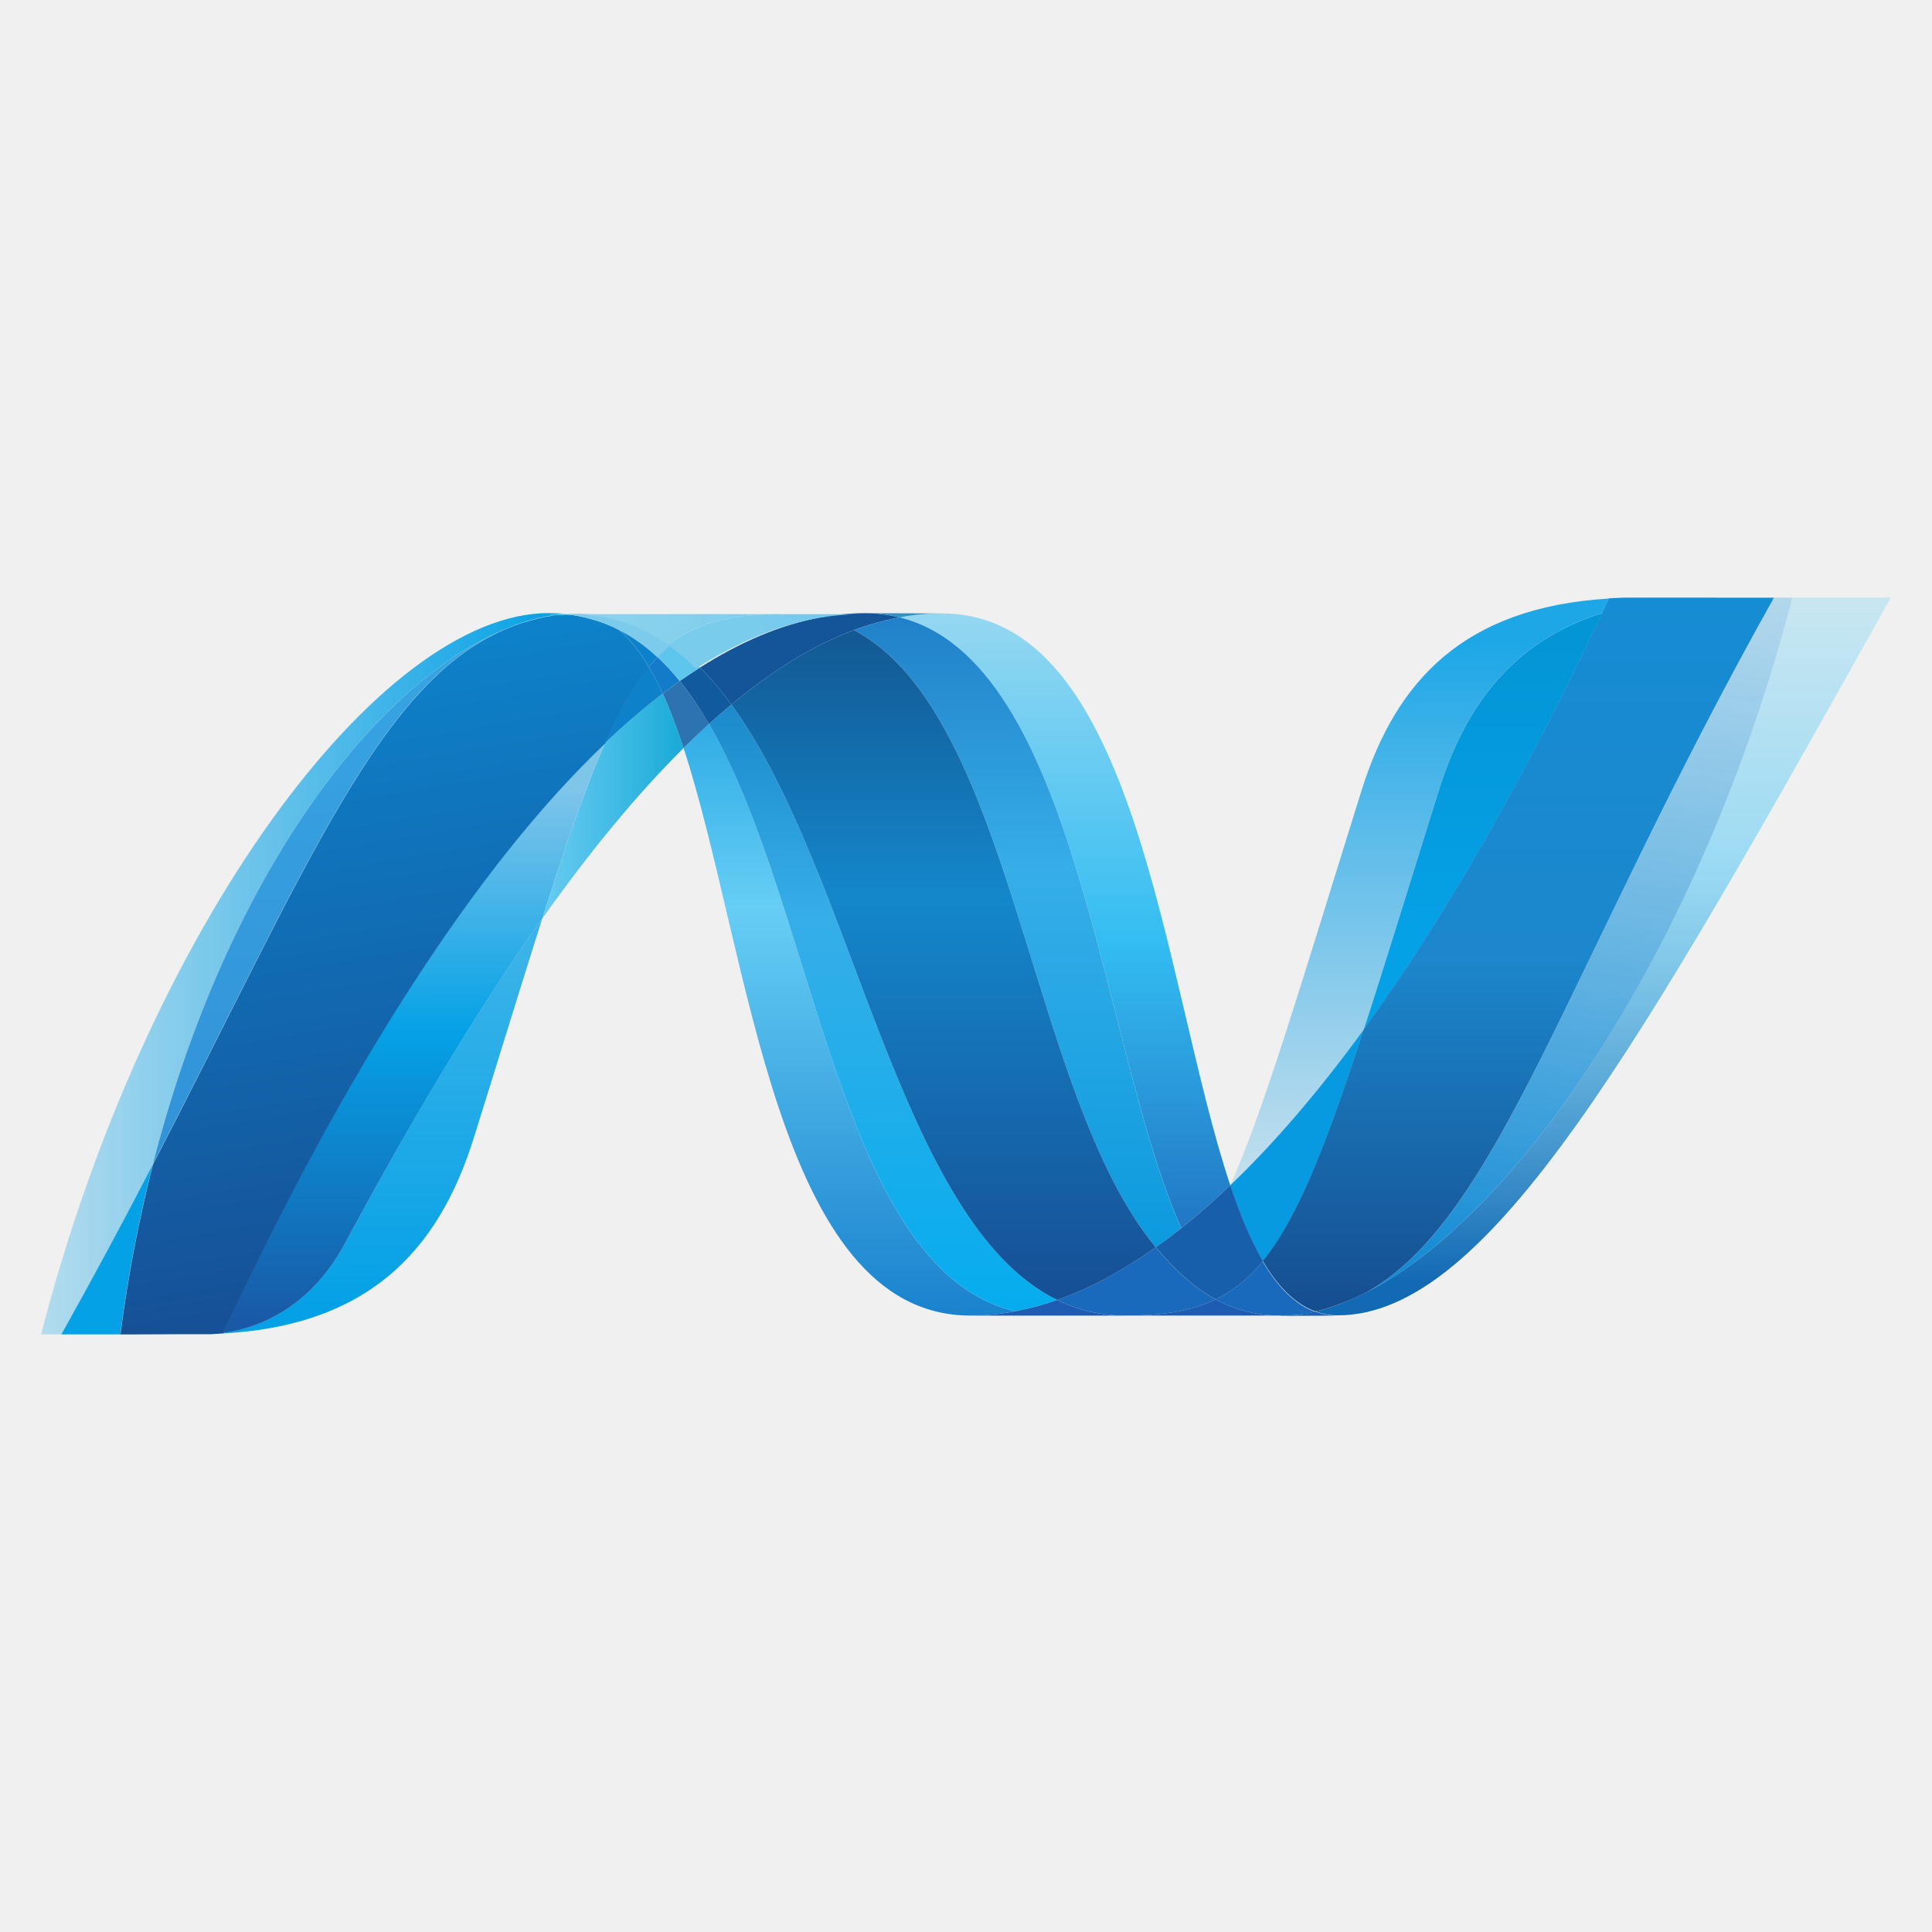
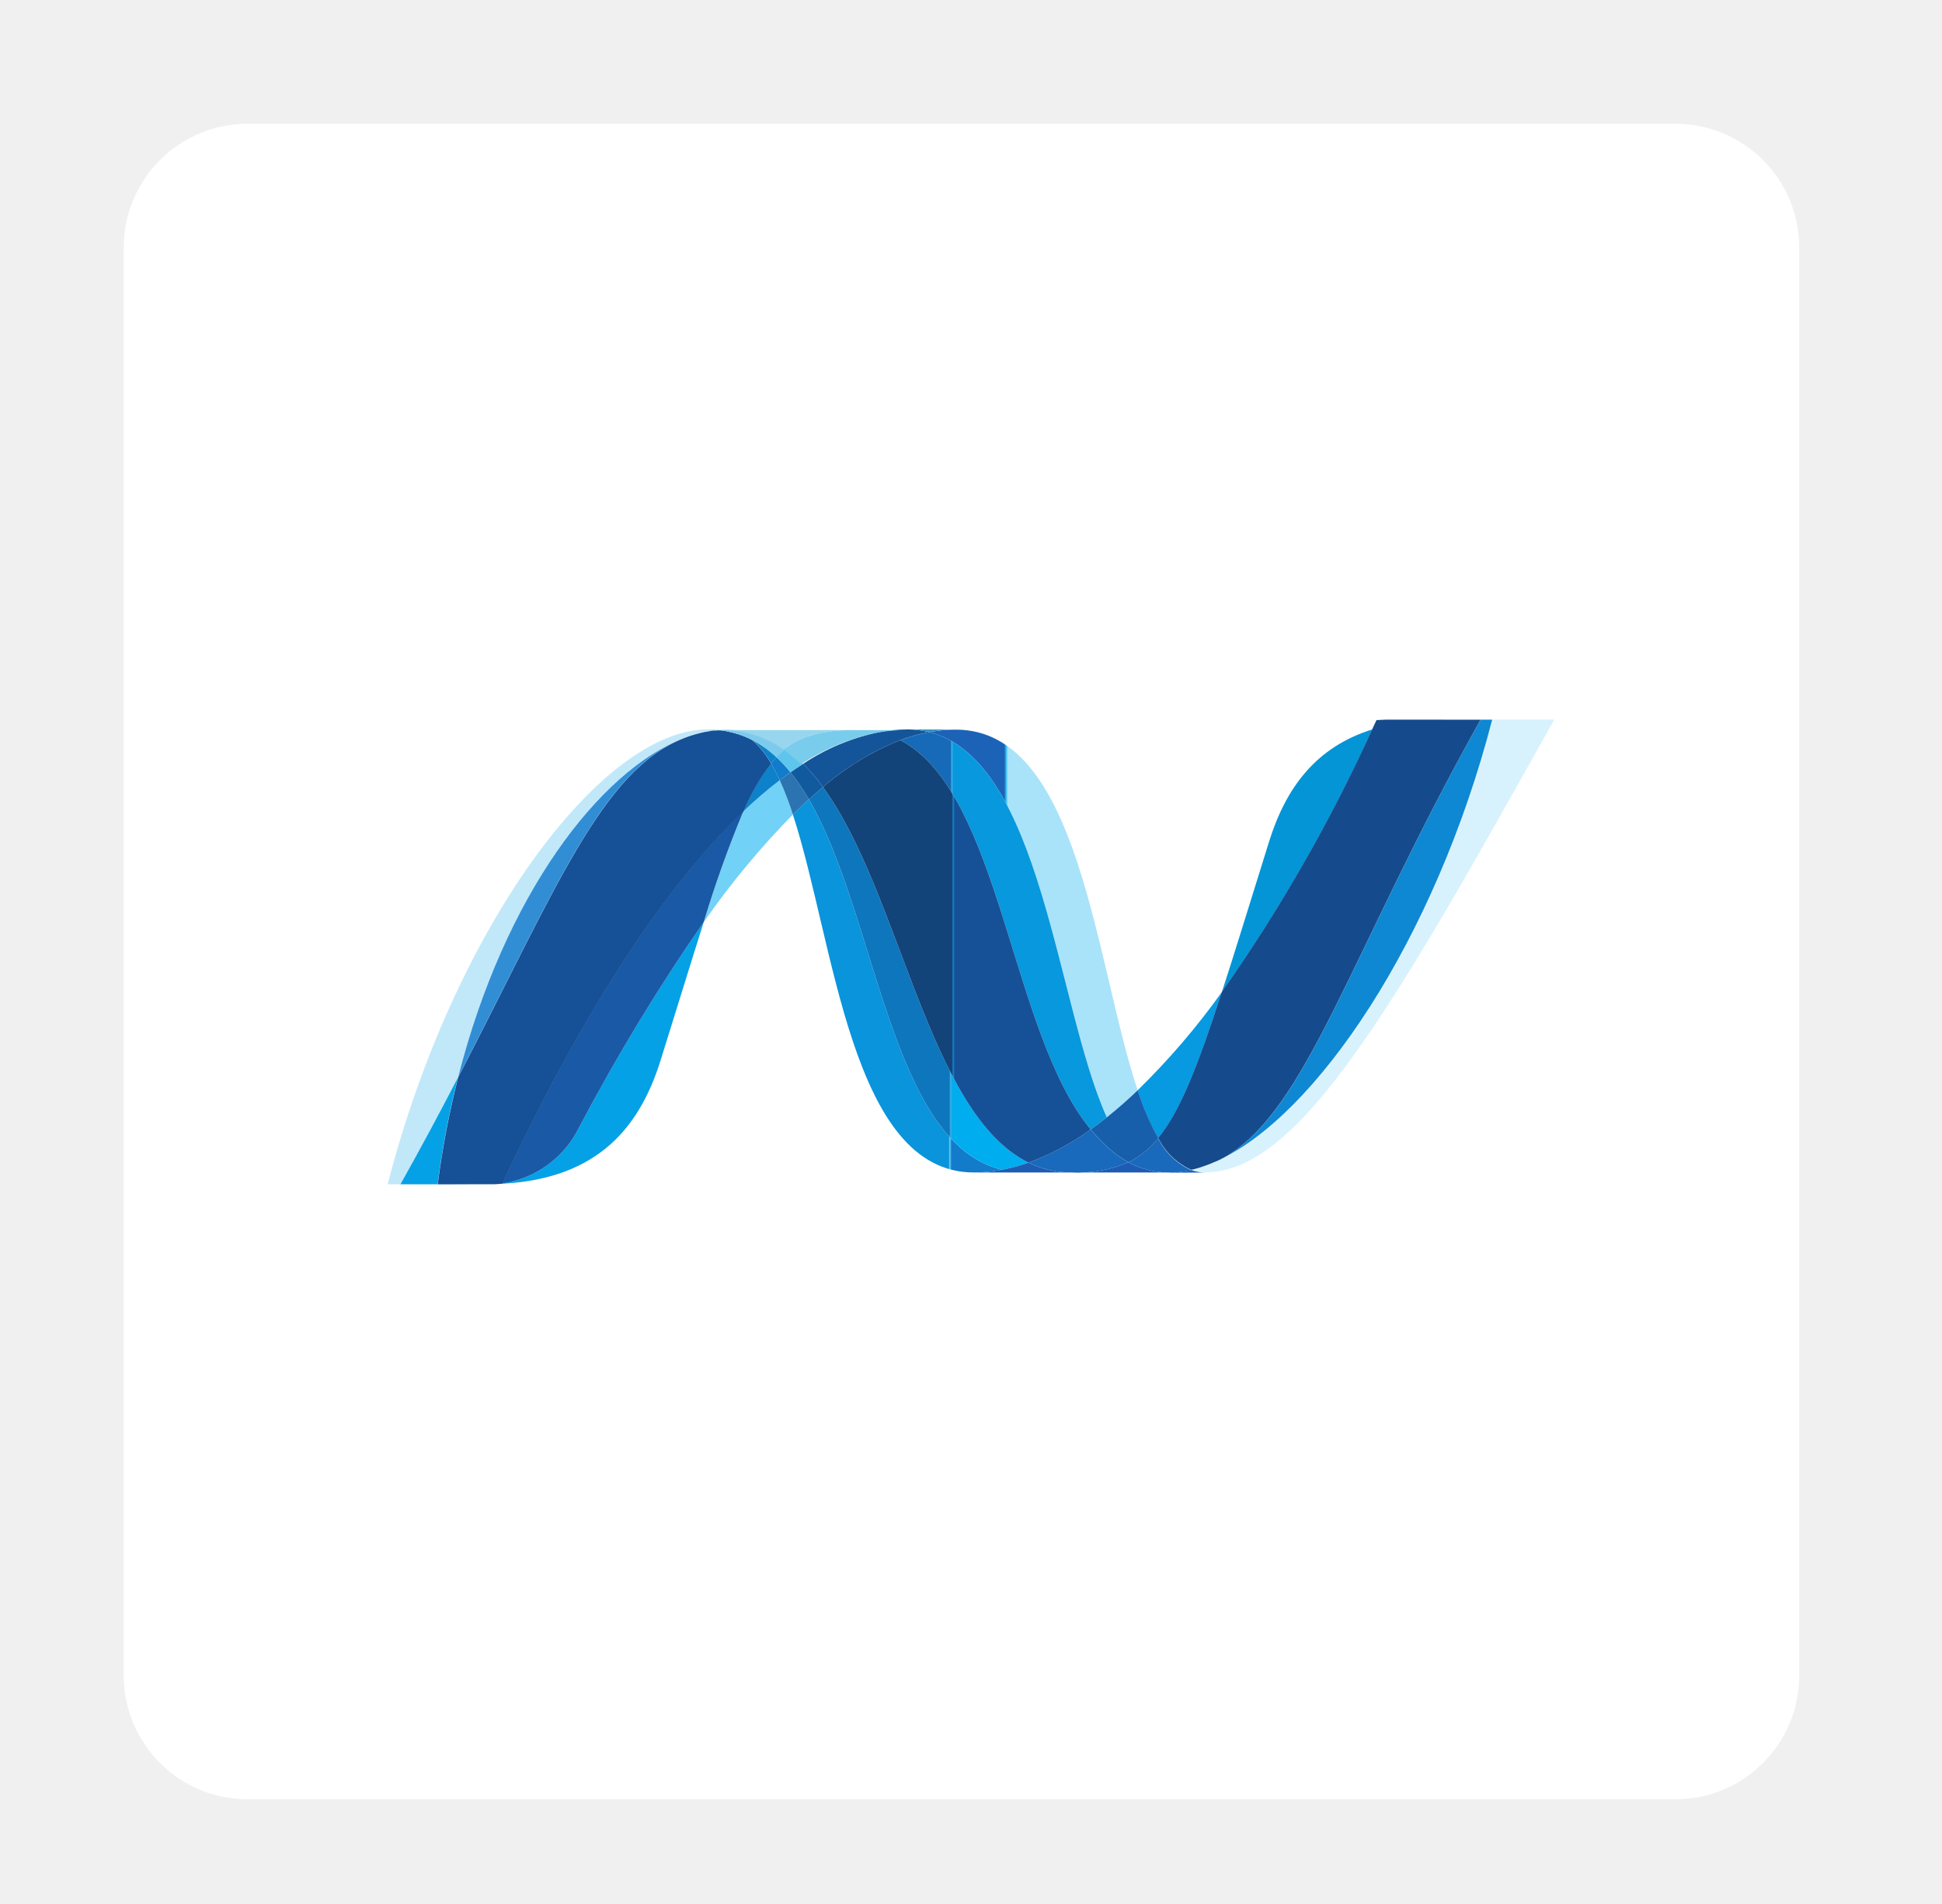
- <svg xmlns="http://www.w3.org/2000/svg" viewBox="0 0 128 128">
-   <linearGradient id="dot-net-original-a" gradientUnits="userSpaceOnUse" x1="61.631" y1="563.347" x2="62.022" y2="563.347" gradientTransform="matrix(0 149.735 149.735 0 -84296.266 -9188.014)">
-     <stop offset="0" stop-color="#0994DC" />
-     <stop offset=".35" stop-color="#66CEF5" />
-     <stop offset=".35" stop-color="#66CEF5" />
-     <stop offset=".846" stop-color="#127BCA" />
-     <stop offset=".846" stop-color="#127BCA" />
-     <stop offset="1" stop-color="#127BCA" />
-   </linearGradient>
-   <path fill="url(#dot-net-original-a)" d="M45.288 49.559c4.417 13.507 6.09 37.601 19.006 37.601.982 0 1.977-.096 2.974-.286-11.74-2.737-13.132-26.569-20.297-38.912a61.601 61.601 0 00-1.683 1.597" />
-   <linearGradient id="dot-net-original-b" gradientUnits="userSpaceOnUse" x1="61.705" y1="563.34" x2="62.095" y2="563.34" gradientTransform="matrix(0 153.551 153.551 0 -86442.719 -9435.969)">
-     <stop offset="0" stop-color="#0E76BC" />
-     <stop offset=".36" stop-color="#36AEE8" />
-     <stop offset=".36" stop-color="#36AEE8" />
-     <stop offset=".846" stop-color="#00ADEF" />
-     <stop offset=".846" stop-color="#00ADEF" />
-     <stop offset="1" stop-color="#00ADEF" />
-   </linearGradient>
-   <path fill="url(#dot-net-original-b)" d="M46.971 47.962c7.165 12.342 8.557 36.174 20.297 38.912a18.621 18.621 0 002.773-.749C59.502 80.961 56.59 57.819 48.453 46.678c-.492.41-.987.839-1.482 1.284" />
-   <path fill="#14559A" d="M57.294 40.623c-.98 0-1.977.096-2.977.286-2.612.493-5.268 1.618-7.944 3.321.73.722 1.427 1.547 2.081 2.448 2.723-2.259 5.427-3.928 8.12-4.932a18.177 18.177 0 013.029-.842 9.393 9.393 0 00-2.309-.281" />
-   <linearGradient id="dot-net-original-c" gradientUnits="userSpaceOnUse" x1="67.486" y1="564.985" x2="67.876" y2="564.985" gradientTransform="matrix(0 -122.178 -122.178 0 69099.289 8331.043)">
-     <stop offset="0" stop-color="#1C63B7" />
-     <stop offset=".5" stop-color="#33BDF2" />
-     <stop offset="1" stop-color="#33BDF2" stop-opacity=".42" />
-   </linearGradient>
-   <path fill="url(#dot-net-original-c)" d="M78.268 81.366a47.16 47.16 0 003.24-2.84c-4.488-13.443-6.095-37.883-19.101-37.883-.93 0-1.868.087-2.804.26C71.45 43.85 72.968 69.625 78.268 81.366" />
-   <path fill="#3092C4" d="M59.604 40.904a9.355 9.355 0 00-2.311-.282l5.114.019c-.929 0-1.867.086-2.803.263" />
-   <path fill="#1969BC" d="M78.04 84.221a19.441 19.441 0 01-1.466-1.584c-2.188 1.549-4.368 2.724-6.533 3.489.771.376 1.578.656 2.436.829.664.136 1.353.206 2.075.206 2.431 0 4.353-.288 5.987-1.072-.9-.488-1.726-1.118-2.499-1.868" />
-   <linearGradient id="dot-net-original-d" gradientUnits="userSpaceOnUse" x1="61.852" y1="563.281" x2="62.243" y2="563.281" gradientTransform="matrix(0 159.425 159.425 0 -89733.742 -9828.116)">
-     <stop offset="0" stop-color="#166AB8" />
-     <stop offset=".4" stop-color="#36AEE8" />
-     <stop offset=".4" stop-color="#36AEE8" />
-     <stop offset=".846" stop-color="#0798DD" />
-     <stop offset=".846" stop-color="#0798DD" />
-     <stop offset="1" stop-color="#0798DD" />
-   </linearGradient>
-   <path fill="url(#dot-net-original-d)" d="M56.573 41.748c10.611 5.55 11.534 30.684 20.001 40.889.568-.4 1.13-.824 1.691-1.271-5.3-11.741-6.815-37.519-18.66-40.463-1.011.189-2.02.469-3.032.845" />
-   <linearGradient id="dot-net-original-e" gradientUnits="userSpaceOnUse" x1="61.975" y1="563.367" x2="62.366" y2="563.367" gradientTransform="matrix(0 169.528 169.528 0 -95443.742 -10473.372)">
-     <stop offset="0" stop-color="#124379" />
-     <stop offset=".39" stop-color="#1487CB" />
-     <stop offset=".39" stop-color="#1487CB" />
-     <stop offset=".78" stop-color="#165197" />
-     <stop offset=".78" stop-color="#165197" />
-     <stop offset="1" stop-color="#165197" />
-   </linearGradient>
-   <path fill="url(#dot-net-original-e)" d="M48.453 46.678c8.137 11.141 11.049 34.284 21.588 39.448 2.166-.765 4.346-1.939 6.533-3.489-8.467-10.205-9.39-35.338-20.001-40.889-2.693 1.002-5.397 2.671-8.12 4.93" />
-   <linearGradient id="dot-net-original-f" gradientUnits="userSpaceOnUse" x1="1006.454" y1="-1412.08" x2="1008.771" y2="-1412.08" gradientTransform="matrix(4.038 0 0 -4.038 -4028.633 -5649.283)">
-     <stop offset="0" stop-color="#33BDF2" stop-opacity=".698" />
-     <stop offset="1" stop-color="#1DACD8" />
-   </linearGradient>
-   <path fill="url(#dot-net-original-f)" d="M40.083 49.234c-1.275 2.883-2.578 6.674-4.152 11.621 3.131-4.413 6.253-8.214 9.357-11.295a33.873 33.873 0 00-1.382-3.606 46.113 46.113 0 00-3.823 3.28" />
-   <path fill="#2B74B1" d="M45.037 45.121c-.374.268-.751.542-1.13.832.495 1.08.953 2.292 1.38 3.607a66.502 66.502 0 011.684-1.597 22.346 22.346 0 00-1.934-2.842" />
-   <path fill="#125A9E" d="M46.373 44.229c-.445.282-.888.58-1.337.891.695.855 1.333 1.81 1.936 2.844.495-.448.989-.879 1.482-1.287-.654-.9-1.35-1.726-2.081-2.448" />
-   <linearGradient id="dot-net-original-g" gradientUnits="userSpaceOnUse" x1="67.564" y1="565.48" x2="67.954" y2="565.48" gradientTransform="matrix(0 -119.018 -119.018 0 67408.578 8125.832)">
-     <stop offset="0" stop-color="#136AB4" />
-     <stop offset=".6" stop-color="#59CAF5" stop-opacity=".549" />
-     <stop offset="1" stop-color="#59CAF5" stop-opacity=".235" />
-   </linearGradient>
-   <path fill="url(#dot-net-original-g)" d="M118.751 39.594c-6.001 23.144-18.536 41.734-29.044 46.42h-.021l-.567.243-.069.027-.161.062-.072.03-.263.093-.108.038-.131.043-.126.044-.112.038-.224.068-.096.025-.151.041-.103.028-.165.043-.201.044c.475.175.97.264 1.503.264 9.965 0 20.013-17.858 36.638-47.556h-6.528l.001.005z" />
-   <linearGradient id="dot-net-original-h" gradientUnits="userSpaceOnUse" x1="998.231" y1="-1414.829" x2="1006.826" y2="-1414.829" gradientTransform="matrix(4.038 0 0 -4.038 -4028.633 -5649.283)">
-     <stop offset="0" stop-color="#05A1E6" stop-opacity=".247" />
-     <stop offset="1" stop-color="#05A1E6" />
-   </linearGradient>
-   <path fill="url(#dot-net-original-h)" d="M33.766 41.563l.019-.016.023-.015h.013l.161-.062.032-.016.042-.017.173-.062h.009l.383-.134.057-.015.164-.049.075-.024.165-.049.063-.017.548-.142.075-.017.16-.031.078-.024.161-.03h.038l.333-.062h.066l.154-.027.087-.015.147-.022.081-.016.358-.032a11.467 11.467 0 00-1.061-.054c-11.223 0-26.685 20.822-33.649 47.788h1.343a390.312 390.312 0 006.062-11.266c4.879-19.1 14.814-32.126 23.64-35.577" />
-   <path fill="#0D82CA" d="M40.083 49.234a46.488 46.488 0 013.823-3.281 17.961 17.961 0 00-.911-1.761c-1.026 1.246-1.964 2.89-2.912 5.042" />
-   <path fill="#0D82CA" d="M41.005 41.72c.733.614 1.39 1.46 1.99 2.473.189-.232.381-.447.58-.649a11.263 11.263 0 00-2.712-1.897l.12.057.022.016" />
-   <linearGradient id="dot-net-original-i" gradientUnits="userSpaceOnUse" x1="67.491" y1="564.359" x2="67.881" y2="564.359" gradientTransform="matrix(0 -121.865 -121.865 0 68797.742 8310.488)">
-     <stop offset="0" stop-color="#318ED5" />
-     <stop offset="1" stop-color="#38A7E4" />
-   </linearGradient>
-   <path fill="url(#dot-net-original-i)" d="M10.127 77.138c10.233-19.719 15.081-32.199 23.64-35.577-8.825 3.454-18.762 16.479-23.64 35.577" />
-   <path fill="#127BCA" d="M43.574 43.544c-.199.204-.389.417-.58.649.322.538.621 1.124.913 1.76.378-.29.756-.563 1.129-.832a15.351 15.351 0 00-1.462-1.577" />
-   <linearGradient id="dot-net-original-j" gradientUnits="userSpaceOnUse" x1="67.593" y1="564.41" x2="67.984" y2="564.41" gradientTransform="matrix(0 -118.46 -118.46 0 66884.703 8093.017)">
-     <stop offset="0" stop-color="#05A1E6" />
-     <stop offset="1" stop-color="#05A1E6" stop-opacity=".549" />
-   </linearGradient>
-   <path fill="url(#dot-net-original-j)" d="M14.773 88.315l-.186.022h-.035l-.158.016h-.026l-.376.025h-.039c10.356-.29 15.091-5.475 17.44-12.997 1.785-5.701 3.252-10.505 4.537-14.535-4.338 6.106-8.696 13.384-13.077 21.539-2.112 3.93-5.325 5.572-8.08 5.922" />
-   <linearGradient id="dot-net-original-k" gradientUnits="userSpaceOnUse" x1="68.291" y1="564.525" x2="68.682" y2="564.525" gradientTransform="matrix(0 -100.1 -100.1 0 56536.551 6924.301)">
-     <stop offset="0" stop-color="#1959A6" />
-     <stop offset=".5" stop-color="#05A1E6" />
-     <stop offset=".5" stop-color="#05A1E6" />
-     <stop offset=".918" stop-color="#7EC5EA" />
-     <stop offset="1" stop-color="#7EC5EA" />
-   </linearGradient>
-   <path fill="url(#dot-net-original-k)" d="M14.773 88.311c2.755-.351 5.968-1.991 8.08-5.923 4.381-8.151 8.741-15.431 13.075-21.538 1.577-4.949 2.878-8.737 4.154-11.621-8.639 8.223-17.311 21.896-25.31 39.077" />
-   <path fill="#05A1E6" d="M10.127 77.139a388.004 388.004 0 01-6.063 11.266h3.904a95.502 95.502 0 012.158-11.264" />
-   <linearGradient id="dot-net-original-l" gradientUnits="userSpaceOnUse" x1="67.892" y1="563.82" x2="68.282" y2="563.82" gradientTransform="scale(-110.211 110.211) rotate(-80 -301.688 322.91)">
-     <stop offset="0" stop-color="#165096" />
-     <stop offset="1" stop-color="#0D82CA" />
-   </linearGradient>
-   <path fill="url(#dot-net-original-l)" d="M37.073 40.709l-.083.016-.146.021-.086.015-.154.027-.066.016-.333.058h-.038l-.162.032-.081.022-.157.031-.074.018-.549.142-.063.018-.166.049-.075.021-.163.049-.06.016-.381.134-.173.06-.072.03-.161.06-.054.026c-8.558 3.377-13.406 15.857-23.639 35.576A94.655 94.655 0 007.979 88.41h.547l3.755-.016h1.723l.375-.025h.024l.158-.016h.037l.186-.022c8-17.182 16.672-30.854 25.31-39.077.95-2.152 1.887-3.796 2.911-5.04-.6-1.013-1.256-1.861-1.988-2.476l-.021-.016-.122-.059-.121-.061-.117-.057-.139-.058-.108-.047-.227-.095-.097-.036-.169-.068-.091-.03-.235-.081h-.019l-.272-.077-.061-.019-.229-.064-.053-.015a7.851 7.851 0 00-.569-.125l-.059-.016-.247-.04-.049-.015-.292-.039h-.051l-.226-.025-.358.033" />
-   <linearGradient id="dot-net-original-m" gradientUnits="userSpaceOnUse" x1="70.847" y1="566.882" x2="71.237" y2="566.882" gradientTransform="matrix(0 -56.721 -56.721 0 32252.127 4080.282)">
-     <stop offset="0" stop-color="#05A1E6" />
-     <stop offset=".874" stop-color="#0495D6" />
-     <stop offset="1" stop-color="#0495D6" />
-   </linearGradient>
-   <path fill="url(#dot-net-original-m)" d="M95.311 52.407c-1.97 6.307-3.563 11.51-4.952 15.791 5.403-7.435 10.725-16.787 15.792-27.579-5.913 1.857-9.065 6.107-10.84 11.788" />
-   <linearGradient id="dot-net-original-n" gradientUnits="userSpaceOnUse" x1="61.634" y1="562.213" x2="62.024" y2="562.213" gradientTransform="scale(-132.813 132.813) rotate(80 365.248 244.034)">
-     <stop offset="0" stop-color="#38A7E4" stop-opacity=".329" />
-     <stop offset=".962" stop-color="#0E88D3" />
-     <stop offset=".962" stop-color="#0E88D3" />
-     <stop offset="1" stop-color="#0E88D3" />
-   </linearGradient>
-   <path fill="url(#dot-net-original-n)" d="M90.53 85.621c-.275.14-.552.273-.823.394 10.508-4.687 23.044-23.277 29.044-46.421h-1.216c-13.788 24.631-18.222 41.12-27.005 46.027" />
-   <path fill="#079AE1" d="M83.668 83.552c2.287-2.791 4.148-7.535 6.691-15.354-2.933 4.029-5.885 7.492-8.84 10.316l-.015.025c.645 1.931 1.352 3.636 2.158 5.012" />
-   <path fill="#1969BC" d="M83.668 83.552c-.778.95-1.603 1.673-2.519 2.209-.2.117-.404.227-.61.327a8.839 8.839 0 003.206 1.011l.524.046h.031l.252.016h.855l.097-.016.189-.016h.092l.205-.022h.017l.063-.015.219-.034h.064l.246-.041h.04l.491-.104c-1.357-.496-2.492-1.667-3.469-3.334" />
-   <path fill="#1E5CB3" d="M64.295 87.161c.982 0 1.976-.096 2.973-.288a18.309 18.309 0 002.773-.747c.771.376 1.579.656 2.435.831.664.135 1.354.205 2.077.205H64.295zM74.553 87.161c2.429 0 4.353-.288 5.986-1.073a8.84 8.84 0 003.206 1.012l.524.045h.031l.252.016h.302-10.301z" />
-   <path fill="#1D60B5" d="M84.854 87.161h.561l.097-.016.191-.016h.092l.204-.022h.017l.062-.016.219-.033.067-.015.247-.04h.039l.491-.104c.475.175.97.264 1.503.264l-3.788.016-.002-.018z" />
-   <path fill="#175FAB" d="M81.511 78.54v-.016a47.16 47.16 0 01-3.24 2.84 36.81 36.81 0 01-1.693 1.271c.476.568.959 1.1 1.468 1.585.772.749 1.597 1.38 2.498 1.867.205-.101.41-.211.609-.327.918-.536 1.741-1.26 2.52-2.209-.806-1.376-1.513-3.082-2.157-5.012" />
-   <linearGradient id="dot-net-original-o" gradientUnits="userSpaceOnUse" x1="61.149" y1="562.654" x2="61.539" y2="562.654" gradientTransform="matrix(0 123.742 123.742 0 -69523.625 -7527.189)">
-     <stop offset="0" stop-color="#168CD4" />
-     <stop offset=".5" stop-color="#1C87CC" />
-     <stop offset="1" stop-color="#154B8D" />
-   </linearGradient>
-   <path fill="url(#dot-net-original-o)" d="M113.685 39.594h-6.121l-.97.047-.451.966c-5.068 10.793-10.388 20.145-15.791 27.58-2.54 7.818-4.404 12.563-6.69 15.353.977 1.668 2.114 2.84 3.466 3.337l.106-.023h.022l.075-.016.17-.042.101-.029.151-.039.094-.027.226-.068.112-.038.126-.046.13-.041.106-.04.264-.093.073-.027.162-.063.068-.025.568-.243h.02c.271-.119.547-.254.821-.394 8.785-4.908 13.22-21.396 27.008-46.026h-3.851l.005-.003z" />
-   <path fill="#7DCBEC" d="M37.433 40.677l.063.016.16.017h.054l.292.038.049.016.246.041.062.015.567.126.052.016.228.064.063.019.271.077.021.016.237.081.09.029.17.069.096.034.226.094.11.047.136.059.12.057.119.062c.979.48 1.879 1.121 2.713 1.898.308-.323.628-.613.962-.874-1.823-1.293-3.89-2.03-6.271-2.03-.276 0-.552.016-.832.037" />
-   <path fill="#5EC5ED" d="M43.574 43.544c.511.475 1 1.005 1.462 1.577.448-.311.892-.611 1.337-.891a14.13 14.13 0 00-1.839-1.56c-.333.26-.652.552-.96.874" />
-   <g transform="matrix(5.048 0 0 -5.048 -9064.26 2270.61)">
-     <linearGradient id="dot-net-original-p" gradientUnits="userSpaceOnUse" x1="1806.96" y1="336.158" x2="1807.35" y2="336.158" gradientTransform="scale(30.857 -30.857) rotate(22.527 1812.675 -4228.953)">
-       <stop offset="0" stop-color="#97D6EE" />
-       <stop offset=".703" stop-color="#55C1EA" />
-       <stop offset="1" stop-color="#55C1EA" />
+ <svg xmlns="http://www.w3.org/2000/svg" width="204" height="200" viewBox="0 0 204 200">
+   <defs>
+     <linearGradient id="linear-gradient" x1="0.744" y1="13.148" x2="0.761" y2="13.148" gradientUnits="objectBoundingBox">
+       <stop offset="0" stop-color="#0994dc" />
+       <stop offset="0.35" stop-color="#66cef5" />
+       <stop offset="0.846" stop-color="#127bca" />
+       <stop offset="1" stop-color="#127bca" />
    </linearGradient>
-     <path fill="url(#dot-net-original-p)" d="M1802.977 441.733l.165.007c.472 0 .881-.146 1.242-.402.381.301.842.406 1.482.406h-3.099l.21-.011" />
+     <linearGradient id="linear-gradient-2" x1="0.639" y1="12.854" x2="0.656" y2="12.854" gradientUnits="objectBoundingBox">
+       <stop offset="0" stop-color="#0e76bc" />
+       <stop offset="0.36" stop-color="#36aee8" />
+       <stop offset="0.846" stop-color="#00adef" />
+       <stop offset="1" stop-color="#00adef" />
+     </linearGradient>
+     <linearGradient id="linear-gradient-3" x1="0.36" y1="12.876" x2="0.378" y2="12.876" gradientUnits="objectBoundingBox">
+       <stop offset="0" stop-color="#1c63b7" />
+       <stop offset="0.5" stop-color="#33bdf2" />
+       <stop offset="1" stop-color="#33bdf2" stop-opacity="0.42" />
+     </linearGradient>
+     <linearGradient id="linear-gradient-4" x1="0.243" y1="12.517" x2="0.261" y2="12.517" gradientUnits="objectBoundingBox">
+       <stop offset="0" stop-color="#166ab8" />
+       <stop offset="0.4" stop-color="#36aee8" />
+       <stop offset="0.846" stop-color="#0798dd" />
+       <stop offset="1" stop-color="#0798dd" />
+     </linearGradient>
+     <linearGradient id="linear-gradient-5" x1="0.481" y1="11.754" x2="0.495" y2="11.754" gradientUnits="objectBoundingBox">
+       <stop offset="0" stop-color="#124379" />
+       <stop offset="0.39" stop-color="#1487cb" />
+       <stop offset="0.78" stop-color="#165197" />
+       <stop offset="1" stop-color="#165197" />
+     </linearGradient>
+     <linearGradient id="linear-gradient-6" x1="103.721" y1="-97.848" x2="103.969" y2="-97.848" gradientUnits="objectBoundingBox">
+       <stop offset="0" stop-color="#33bdf2" stop-opacity="0.698" />
+       <stop offset="1" stop-color="#1dacd8" />
+     </linearGradient>
+     <linearGradient id="linear-gradient-7" x1="-0.513" y1="11.058" x2="-0.503" y2="11.058" gradientUnits="objectBoundingBox">
+       <stop offset="0" stop-color="#136ab4" />
+       <stop offset="0.6" stop-color="#59caf5" stop-opacity="0.549" />
+       <stop offset="1" stop-color="#59caf5" stop-opacity="0.235" />
+     </linearGradient>
+     <linearGradient id="linear-gradient-8" x1="28.681" y1="-30.456" x2="28.929" y2="-30.456" gradientUnits="objectBoundingBox">
+       <stop offset="0" stop-color="#05a1e6" stop-opacity="0.247" />
+       <stop offset="1" stop-color="#05a1e6" />
+     </linearGradient>
+     <linearGradient id="linear-gradient-9" x1="2.427" y1="14.695" x2="2.443" y2="14.695" gradientUnits="objectBoundingBox">
+       <stop offset="0" stop-color="#318ed5" />
+       <stop offset="1" stop-color="#38a7e4" />
+     </linearGradient>
+     <linearGradient id="linear-gradient-10" x1="2.441" y1="18.29" x2="2.459" y2="18.29" gradientUnits="objectBoundingBox">
+       <stop offset="0" stop-color="#05a1e6" />
+       <stop offset="1" stop-color="#05a1e6" stop-opacity="0.549" />
+     </linearGradient>
+     <linearGradient id="linear-gradient-11" x1="2.115" y1="13.185" x2="2.13" y2="13.185" gradientUnits="objectBoundingBox">
+       <stop offset="0" stop-color="#1959a6" />
+       <stop offset="0.5" stop-color="#05a1e6" />
+       <stop offset="0.918" stop-color="#7ec5ea" />
+       <stop offset="1" stop-color="#7ec5ea" />
+     </linearGradient>
+     <linearGradient id="linear-gradient-12" x1="1.711" y1="10.964" x2="1.722" y2="10.964" gradientUnits="objectBoundingBox">
+       <stop offset="0" stop-color="#165096" />
+       <stop offset="1" stop-color="#0d82ca" />
+     </linearGradient>
+     <linearGradient id="linear-gradient-13" x1="-1.236" y1="19.082" x2="-1.211" y2="19.082" gradientUnits="objectBoundingBox">
+       <stop offset="0" stop-color="#05a1e6" />
+       <stop offset="0.874" stop-color="#0495d6" />
+       <stop offset="1" stop-color="#0495d6" />
+     </linearGradient>
+     <linearGradient id="linear-gradient-14" x1="-0.967" y1="11.258" x2="-0.953" y2="11.258" gradientUnits="objectBoundingBox">
+       <stop offset="0" stop-color="#38a7e4" stop-opacity="0.329" />
+       <stop offset="0.962" stop-color="#0e88d3" />
+       <stop offset="1" stop-color="#0e88d3" />
+     </linearGradient>
+     <linearGradient id="linear-gradient-15" x1="-0.665" y1="11.062" x2="-0.653" y2="11.062" gradientUnits="objectBoundingBox">
+       <stop offset="0" stop-color="#168cd4" />
+       <stop offset="0.5" stop-color="#1c87cc" />
+       <stop offset="1" stop-color="#154b8d" />
+     </linearGradient>
+     <linearGradient id="linear-gradient-16" x1="1.352" y1="260.06" x2="1.478" y2="260.06" gradientUnits="objectBoundingBox">
+       <stop offset="0" stop-color="#97d6ee" />
+       <stop offset="0.703" stop-color="#55c1ea" />
+       <stop offset="1" stop-color="#55c1ea" />
+     </linearGradient>
+     <linearGradient id="linear-gradient-17" x1="1.766" y1="149.054" x2="1.92" y2="149.054" gradientUnits="objectBoundingBox">
+       <stop offset="0" stop-color="#7accec" />
+       <stop offset="1" stop-color="#3fb7ed" />
+     </linearGradient>
+     <linearGradient id="linear-gradient-18" x1="-0.816" y1="13.46" x2="-0.801" y2="13.46" gradientUnits="objectBoundingBox">
+       <stop offset="0" stop-color="#1da7e7" />
+       <stop offset="1" stop-color="#37abe7" stop-opacity="0" />
+     </linearGradient>
+   </defs>
+   <g id="NET" transform="translate(15187 8340)">
+     <rect id="Rectangle_181" data-name="Rectangle 181" width="204" height="200" rx="11" transform="translate(-15187 -8340)" fill="none" />
+     <rect id="Rectangle_182" data-name="Rectangle 182" width="176" height="176" rx="13" transform="translate(-15174 -8327)" fill="#fff" />
+     <g id="NET-2" data-name="NET" transform="translate(-15149 -8304)">
+       <path id="Path_57" data-name="Path 57" d="M45.288,49.559c4.417,13.507,6.09,37.6,19.006,37.6a15.887,15.887,0,0,0,2.974-.286c-11.74-2.737-13.132-26.569-20.3-38.912q-.856.783-1.683,1.6" fill="url(#linear-gradient)" />
+       <path id="Path_58" data-name="Path 58" d="M46.971,47.962c7.165,12.342,8.557,36.174,20.3,38.912a18.621,18.621,0,0,0,2.773-.749C59.5,80.961,56.59,57.819,48.453,46.678q-.738.615-1.482,1.284" fill="url(#linear-gradient-2)" />
+       <path id="Path_59" data-name="Path 59" d="M57.294,40.623a15.959,15.959,0,0,0-2.977.286,22.8,22.8,0,0,0-7.944,3.321,19.819,19.819,0,0,1,2.081,2.448,28.58,28.58,0,0,1,8.12-4.932A18.178,18.178,0,0,1,59.6,40.9a9.393,9.393,0,0,0-2.309-.281" fill="#14559a" />
+       <path id="Path_60" data-name="Path 60" d="M78.268,81.366q1.684-1.345,3.24-2.84c-4.488-13.443-6.1-37.883-19.1-37.883a15.426,15.426,0,0,0-2.8.26C71.45,43.85,72.968,69.625,78.268,81.366" fill="url(#linear-gradient-3)" />
+       <path id="Path_61" data-name="Path 61" d="M59.6,40.9a9.355,9.355,0,0,0-2.311-.282l5.114.019a15.08,15.08,0,0,0-2.8.263" fill="#3092c4" />
+       <path id="Path_62" data-name="Path 62" d="M78.04,84.221a19.439,19.439,0,0,1-1.466-1.584,26.947,26.947,0,0,1-6.533,3.489,10.064,10.064,0,0,0,2.436.829,10.3,10.3,0,0,0,2.075.206,13.605,13.605,0,0,0,5.987-1.072,11.4,11.4,0,0,1-2.5-1.868" fill="#1969bc" />
+       <path id="Path_63" data-name="Path 63" d="M56.573,41.748c10.611,5.55,11.534,30.684,20,40.889.568-.4,1.13-.824,1.691-1.271-5.3-11.741-6.815-37.519-18.66-40.463a18.391,18.391,0,0,0-3.032.845" fill="url(#linear-gradient-4)" />
+       <path id="Path_64" data-name="Path 64" d="M48.453,46.678C56.59,57.819,59.5,80.962,70.041,86.126a26.876,26.876,0,0,0,6.533-3.489c-8.467-10.205-9.39-35.338-20-40.889a28.525,28.525,0,0,0-8.12,4.93" fill="url(#linear-gradient-5)" />
+       <path id="Path_65" data-name="Path 65" d="M40.083,49.234a121.13,121.13,0,0,0-4.152,11.621A86.416,86.416,0,0,1,45.288,49.56a33.874,33.874,0,0,0-1.382-3.606,46.115,46.115,0,0,0-3.823,3.28" fill="url(#linear-gradient-6)" />
+       <path id="Path_66" data-name="Path 66" d="M45.037,45.121c-.374.268-.751.542-1.13.832a33.69,33.69,0,0,1,1.38,3.607q.828-.813,1.684-1.6a22.346,22.346,0,0,0-1.934-2.842" fill="#2b74b1" />
+       <path id="Path_67" data-name="Path 67" d="M46.373,44.229c-.445.282-.888.58-1.337.891a22.342,22.342,0,0,1,1.936,2.844c.495-.448.989-.879,1.482-1.287a19.806,19.806,0,0,0-2.081-2.448" fill="#125a9e" />
+       <path id="Path_68" data-name="Path 68" d="M118.751,39.594c-6,23.144-18.536,41.734-29.044,46.42h-.021l-.567.243-.069.027-.161.062-.072.03-.263.093-.108.038-.131.043-.126.044-.112.038-.224.068-.1.025-.151.041-.1.028-.165.043-.2.044a4.289,4.289,0,0,0,1.5.264c9.965,0,20.013-17.858,36.638-47.556H118.75v.005Z" fill="url(#linear-gradient-7)" />
+       <path id="Path_69" data-name="Path 69" d="M33.766,41.563l.019-.016.023-.015h.013l.161-.062.032-.016.042-.017.173-.062h.009l.383-.134.057-.015.164-.049.075-.024.165-.049.063-.017.548-.142.075-.017.16-.031.078-.024.161-.03H36.2l.333-.062H36.6l.154-.027.087-.015.147-.022.081-.016.358-.032q-.529-.052-1.061-.054C25.147,40.615,9.685,61.437,2.721,88.4H4.064q3.123-5.583,6.062-11.266c4.879-19.1,14.814-32.126,23.64-35.577" fill="url(#linear-gradient-8)" />
+       <path id="Path_70" data-name="Path 70" d="M40.083,49.234a46.486,46.486,0,0,1,3.823-3.281,17.96,17.96,0,0,0-.911-1.761,21.6,21.6,0,0,0-2.912,5.042" fill="#0d82ca" />
+       <path id="Path_71" data-name="Path 71" d="M41.005,41.72A9.533,9.533,0,0,1,43,44.193c.189-.232.381-.447.58-.649a11.263,11.263,0,0,0-2.712-1.9l.12.057.022.016" fill="#0d82ca" />
+       <path id="Path_72" data-name="Path 72" d="M10.127,77.138c10.233-19.719,15.081-32.2,23.64-35.577C24.942,45.015,15,58.04,10.127,77.138" fill="url(#linear-gradient-9)" />
+       <path id="Path_73" data-name="Path 73" d="M43.574,43.544c-.2.2-.389.417-.58.649a18.261,18.261,0,0,1,.913,1.76c.378-.29.756-.563,1.129-.832a15.351,15.351,0,0,0-1.462-1.577" fill="#127bca" />
+       <path id="Path_74" data-name="Path 74" d="M14.773,88.315l-.186.022h-.035l-.158.016h-.026l-.376.025h-.039c10.356-.29,15.091-5.475,17.44-13,1.785-5.7,3.252-10.5,4.537-14.535A205.778,205.778,0,0,0,22.853,82.385a10.72,10.72,0,0,1-8.08,5.922" fill="url(#linear-gradient-10)" />
+       <path id="Path_75" data-name="Path 75" d="M14.773,88.311a10.72,10.72,0,0,0,8.08-5.923A206.975,206.975,0,0,1,35.928,60.85a121.5,121.5,0,0,1,4.154-11.621c-8.639,8.223-17.311,21.9-25.31,39.077" fill="url(#linear-gradient-11)" />
+       <path id="Path_76" data-name="Path 76" d="M10.127,77.139Q7.189,82.822,4.064,88.4h3.9a95.5,95.5,0,0,1,2.158-11.264" fill="#05a1e6" />
+       <path id="Path_77" data-name="Path 77" d="M37.073,40.709l-.083.016-.146.021-.086.015-.154.027-.066.016-.333.058h-.038l-.162.032-.081.022-.157.031-.074.018-.549.142-.063.018-.166.049-.075.021-.163.049-.06.016-.381.134-.173.06-.072.03-.161.06-.054.026C25.218,44.947,20.37,57.427,10.137,77.146A94.658,94.658,0,0,0,7.979,88.41h.547l3.755-.016H14l.375-.025H14.4l.158-.016H14.6l.186-.022c8-17.182,16.672-30.854,25.31-39.077A21.686,21.686,0,0,1,43,44.214a9.584,9.584,0,0,0-1.988-2.476L41,41.722l-.122-.059-.121-.061-.117-.057-.139-.058-.108-.047-.227-.1-.1-.036-.169-.068-.091-.03-.235-.081h-.019l-.272-.077-.061-.019-.229-.064-.053-.015q-.282-.073-.569-.125l-.059-.016-.247-.04-.049-.015-.292-.039h-.051l-.226-.025-.358.033" fill="url(#linear-gradient-12)" />
+       <path id="Path_78" data-name="Path 78" d="M95.311,52.407c-1.97,6.307-3.563,11.51-4.952,15.791a171.441,171.441,0,0,0,15.792-27.579c-5.913,1.857-9.065,6.107-10.84,11.788" fill="url(#linear-gradient-13)" />
+       <path id="Path_79" data-name="Path 79" d="M90.53,85.621c-.275.14-.552.273-.823.394,10.508-4.687,23.044-23.277,29.044-46.421h-1.216c-13.788,24.631-18.222,41.12-27,46.027" fill="url(#linear-gradient-14)" />
+       <path id="Path_80" data-name="Path 80" d="M83.668,83.552c2.287-2.791,4.148-7.535,6.691-15.354a76.787,76.787,0,0,1-8.84,10.316l-.015.025a26.987,26.987,0,0,0,2.158,5.012" fill="#079ae1" />
+       <path id="Path_81" data-name="Path 81" d="M83.668,83.552a9.364,9.364,0,0,1-2.519,2.209c-.2.117-.4.227-.61.327A8.839,8.839,0,0,0,83.745,87.1l.524.046H84.3l.252.016h.855l.1-.016.189-.016h.092l.205-.022h.017l.063-.015.219-.034h.064l.246-.041h.04l.491-.1a7.128,7.128,0,0,1-3.469-3.334" fill="#1969bc" />
+       <path id="Path_82" data-name="Path 82" d="M64.295,87.161a15.715,15.715,0,0,0,2.973-.288,18.309,18.309,0,0,0,2.773-.747,10.178,10.178,0,0,0,2.435.831,10.384,10.384,0,0,0,2.077.205H64.295Zm10.258,0a13.589,13.589,0,0,0,5.986-1.073A8.84,8.84,0,0,0,83.745,87.1l.524.045H84.3l.252.016h-10Z" fill="#1e5cb3" />
+       <path id="Path_83" data-name="Path 83" d="M84.854,87.161h.561l.1-.016.191-.016h.092l.2-.022h.017l.062-.016.219-.033.067-.015.247-.04h.039l.491-.1a4.289,4.289,0,0,0,1.5.264l-3.788.016,0-.018Z" fill="#1d60b5" />
+       <path id="Path_84" data-name="Path 84" d="M81.511,78.54v-.016q-1.554,1.493-3.24,2.84-.828.66-1.693,1.271a19.308,19.308,0,0,0,1.468,1.585,11.344,11.344,0,0,0,2.5,1.867c.205-.1.41-.211.609-.327a9.37,9.37,0,0,0,2.52-2.209,26.951,26.951,0,0,1-2.157-5.012" fill="#175fab" />
+       <path id="Path_85" data-name="Path 85" d="M113.685,39.594h-6.121l-.97.047-.451.966a171.487,171.487,0,0,1-15.791,27.58c-2.54,7.818-4.4,12.563-6.69,15.353a7.151,7.151,0,0,0,3.466,3.337l.106-.023h.022l.075-.016.17-.042.1-.029.151-.039.094-.027.226-.068.112-.038.126-.046.13-.041.106-.04.264-.093.073-.027.162-.063.068-.025.568-.243h.02c.271-.119.547-.254.821-.394,8.785-4.908,13.22-21.4,27.008-46.026H113.68l0,0Z" fill="url(#linear-gradient-15)" />
+       <path id="Path_86" data-name="Path 86" d="M37.433,40.677l.063.016.16.017h.054l.292.038.049.016.246.041.062.015.567.126.052.016.228.064.063.019.271.077.021.016.237.081.09.029.17.069.1.034.226.094.11.047.136.059.12.057.119.062a11.253,11.253,0,0,1,2.713,1.9,8.9,8.9,0,0,1,.962-.874,10.59,10.59,0,0,0-6.271-2.03c-.276,0-.552.016-.832.037" fill="#7dcbec" />
+       <path id="Path_87" data-name="Path 87" d="M43.574,43.544a15.147,15.147,0,0,1,1.462,1.577c.448-.311.892-.611,1.337-.891a14.13,14.13,0,0,0-1.839-1.56,8.973,8.973,0,0,0-.96.874" fill="#5ec5ed" />
+       <g id="Group_118" data-name="Group 118" transform="translate(-9064.26 2270.61)">
+         <path id="Path_88" data-name="Path 88" d="M9101.442-2229.868l.833-.035a10.581,10.581,0,0,1,6.27,2.029c1.924-1.52,4.251-2.05,7.481-2.05h-15.644l1.06.055" fill="url(#linear-gradient-16)" />
+       </g>
+       <g id="Group_119" data-name="Group 119" transform="translate(-9064.26 2270.61)">
+         <path id="Path_89" data-name="Path 89" d="M9116.031-2229.924c-3.23,0-5.553.53-7.481,2.05a14.235,14.235,0,0,1,1.838,1.56,22.789,22.789,0,0,1,7.945-3.322,16.2,16.2,0,0,1,2.974-.283h-5.275Z" fill="url(#linear-gradient-17)" />
+       </g>
+       <path id="Path_90" data-name="Path 90" d="M90.359,68.2c1.391-4.284,2.98-9.485,4.954-15.794,1.777-5.684,4.925-9.934,10.835-11.788l.456-.966c-9.636.577-14.14,5.479-16.4,12.738-3.964,12.673-6.365,20.888-8.677,26.123A77.147,77.147,0,0,0,90.359,68.2" fill="url(#linear-gradient-18)" />
+     </g>
  </g>
-   <g transform="matrix(5.048 0 0 -5.048 -9064.26 2270.61)">
-     <linearGradient id="dot-net-original-q" gradientUnits="userSpaceOnUse" x1="1808.848" y1="335.171" x2="1809.238" y2="335.171" gradientTransform="scale(24.717 -24.717) rotate(-24.385 124.122 4175.416)">
-       <stop offset="0" stop-color="#7ACCEC" />
-       <stop offset="1" stop-color="#3FB7ED" />
-     </linearGradient>
-     <path fill="url(#dot-net-original-q)" d="M1805.866 441.744c-.64 0-1.1-.105-1.482-.406.126-.089.248-.193.364-.309.531.337 1.056.561 1.574.658.198.037.395.056.589.056h-1.045v.001z" />
-   </g>
-   <linearGradient id="dot-net-original-r" gradientUnits="userSpaceOnUse" x1="61.049" y1="562.706" x2="61.439" y2="562.706" gradientTransform="matrix(0 121.032 121.032 0 -68011.711 -7346.748)">
-     <stop offset="0" stop-color="#1DA7E7" />
-     <stop offset="1" stop-color="#37ABE7" stop-opacity="0" />
-   </linearGradient>
-   <path fill="url(#dot-net-original-r)" d="M90.359 68.202c1.391-4.284 2.98-9.485 4.954-15.794 1.777-5.684 4.925-9.934 10.835-11.788l.456-.966c-9.636.577-14.14 5.479-16.405 12.738-3.964 12.673-6.365 20.888-8.677 26.123 2.952-2.823 5.904-6.288 8.837-10.313" />
</svg>
